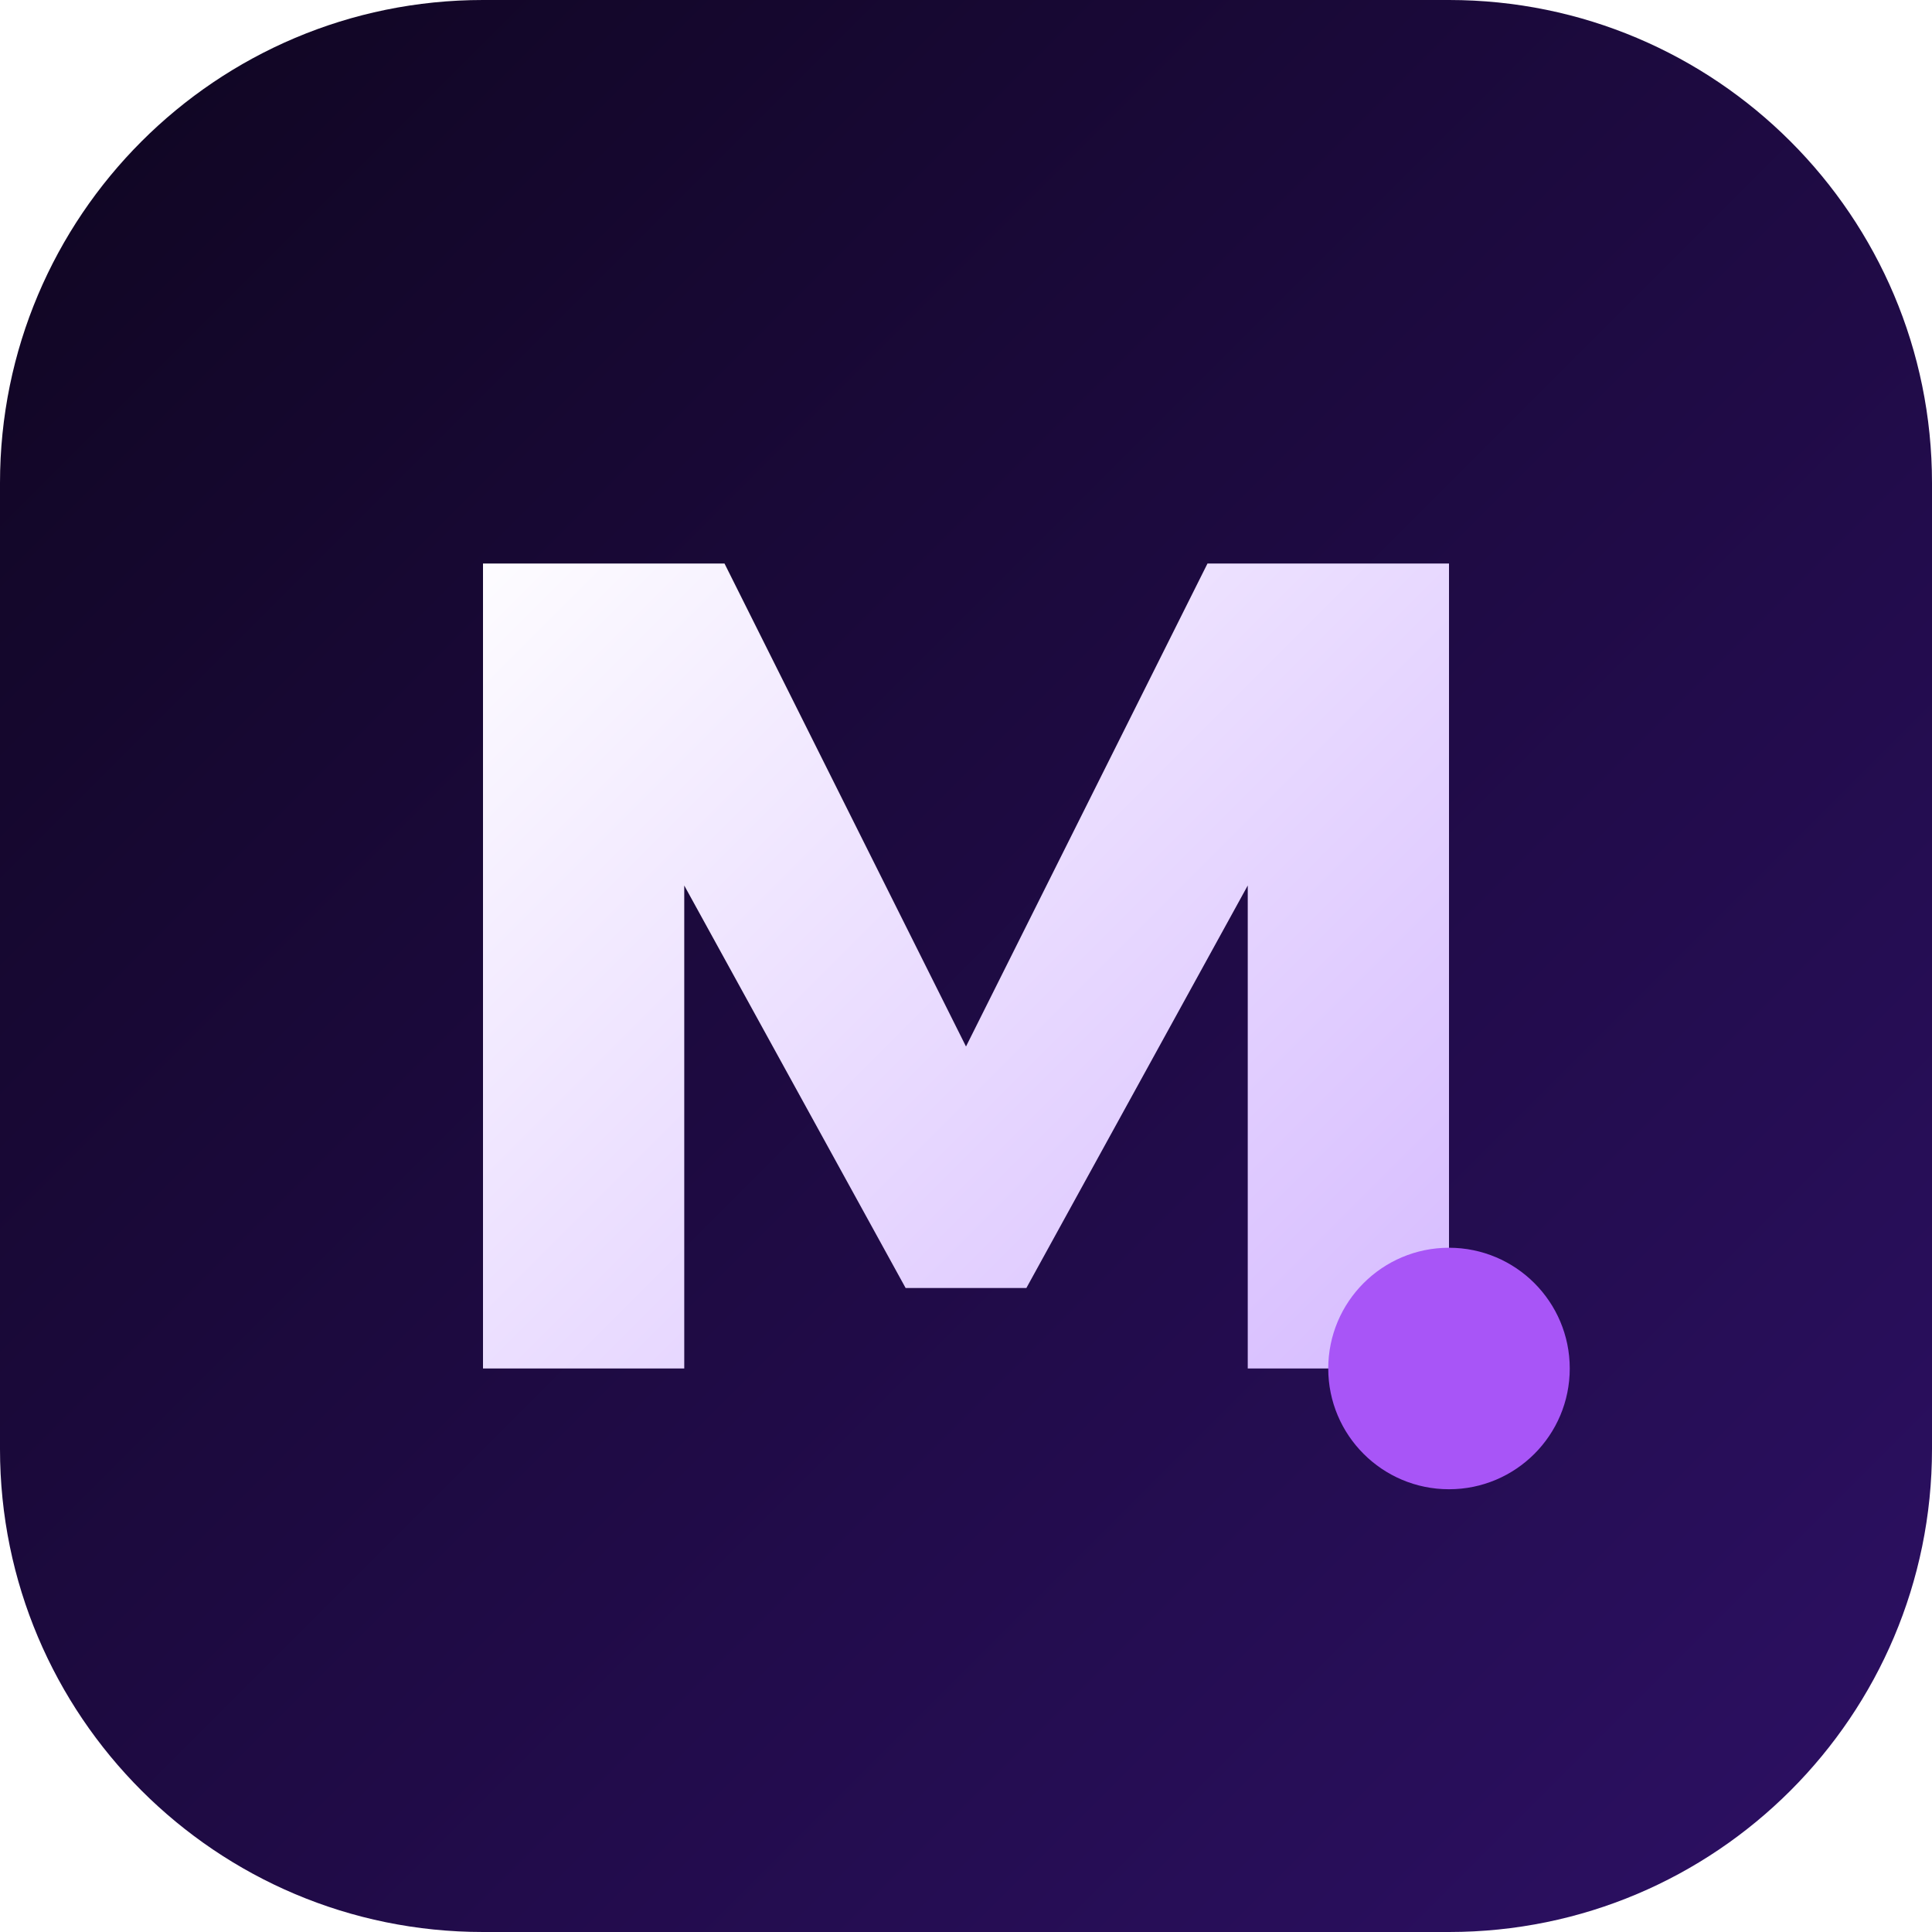
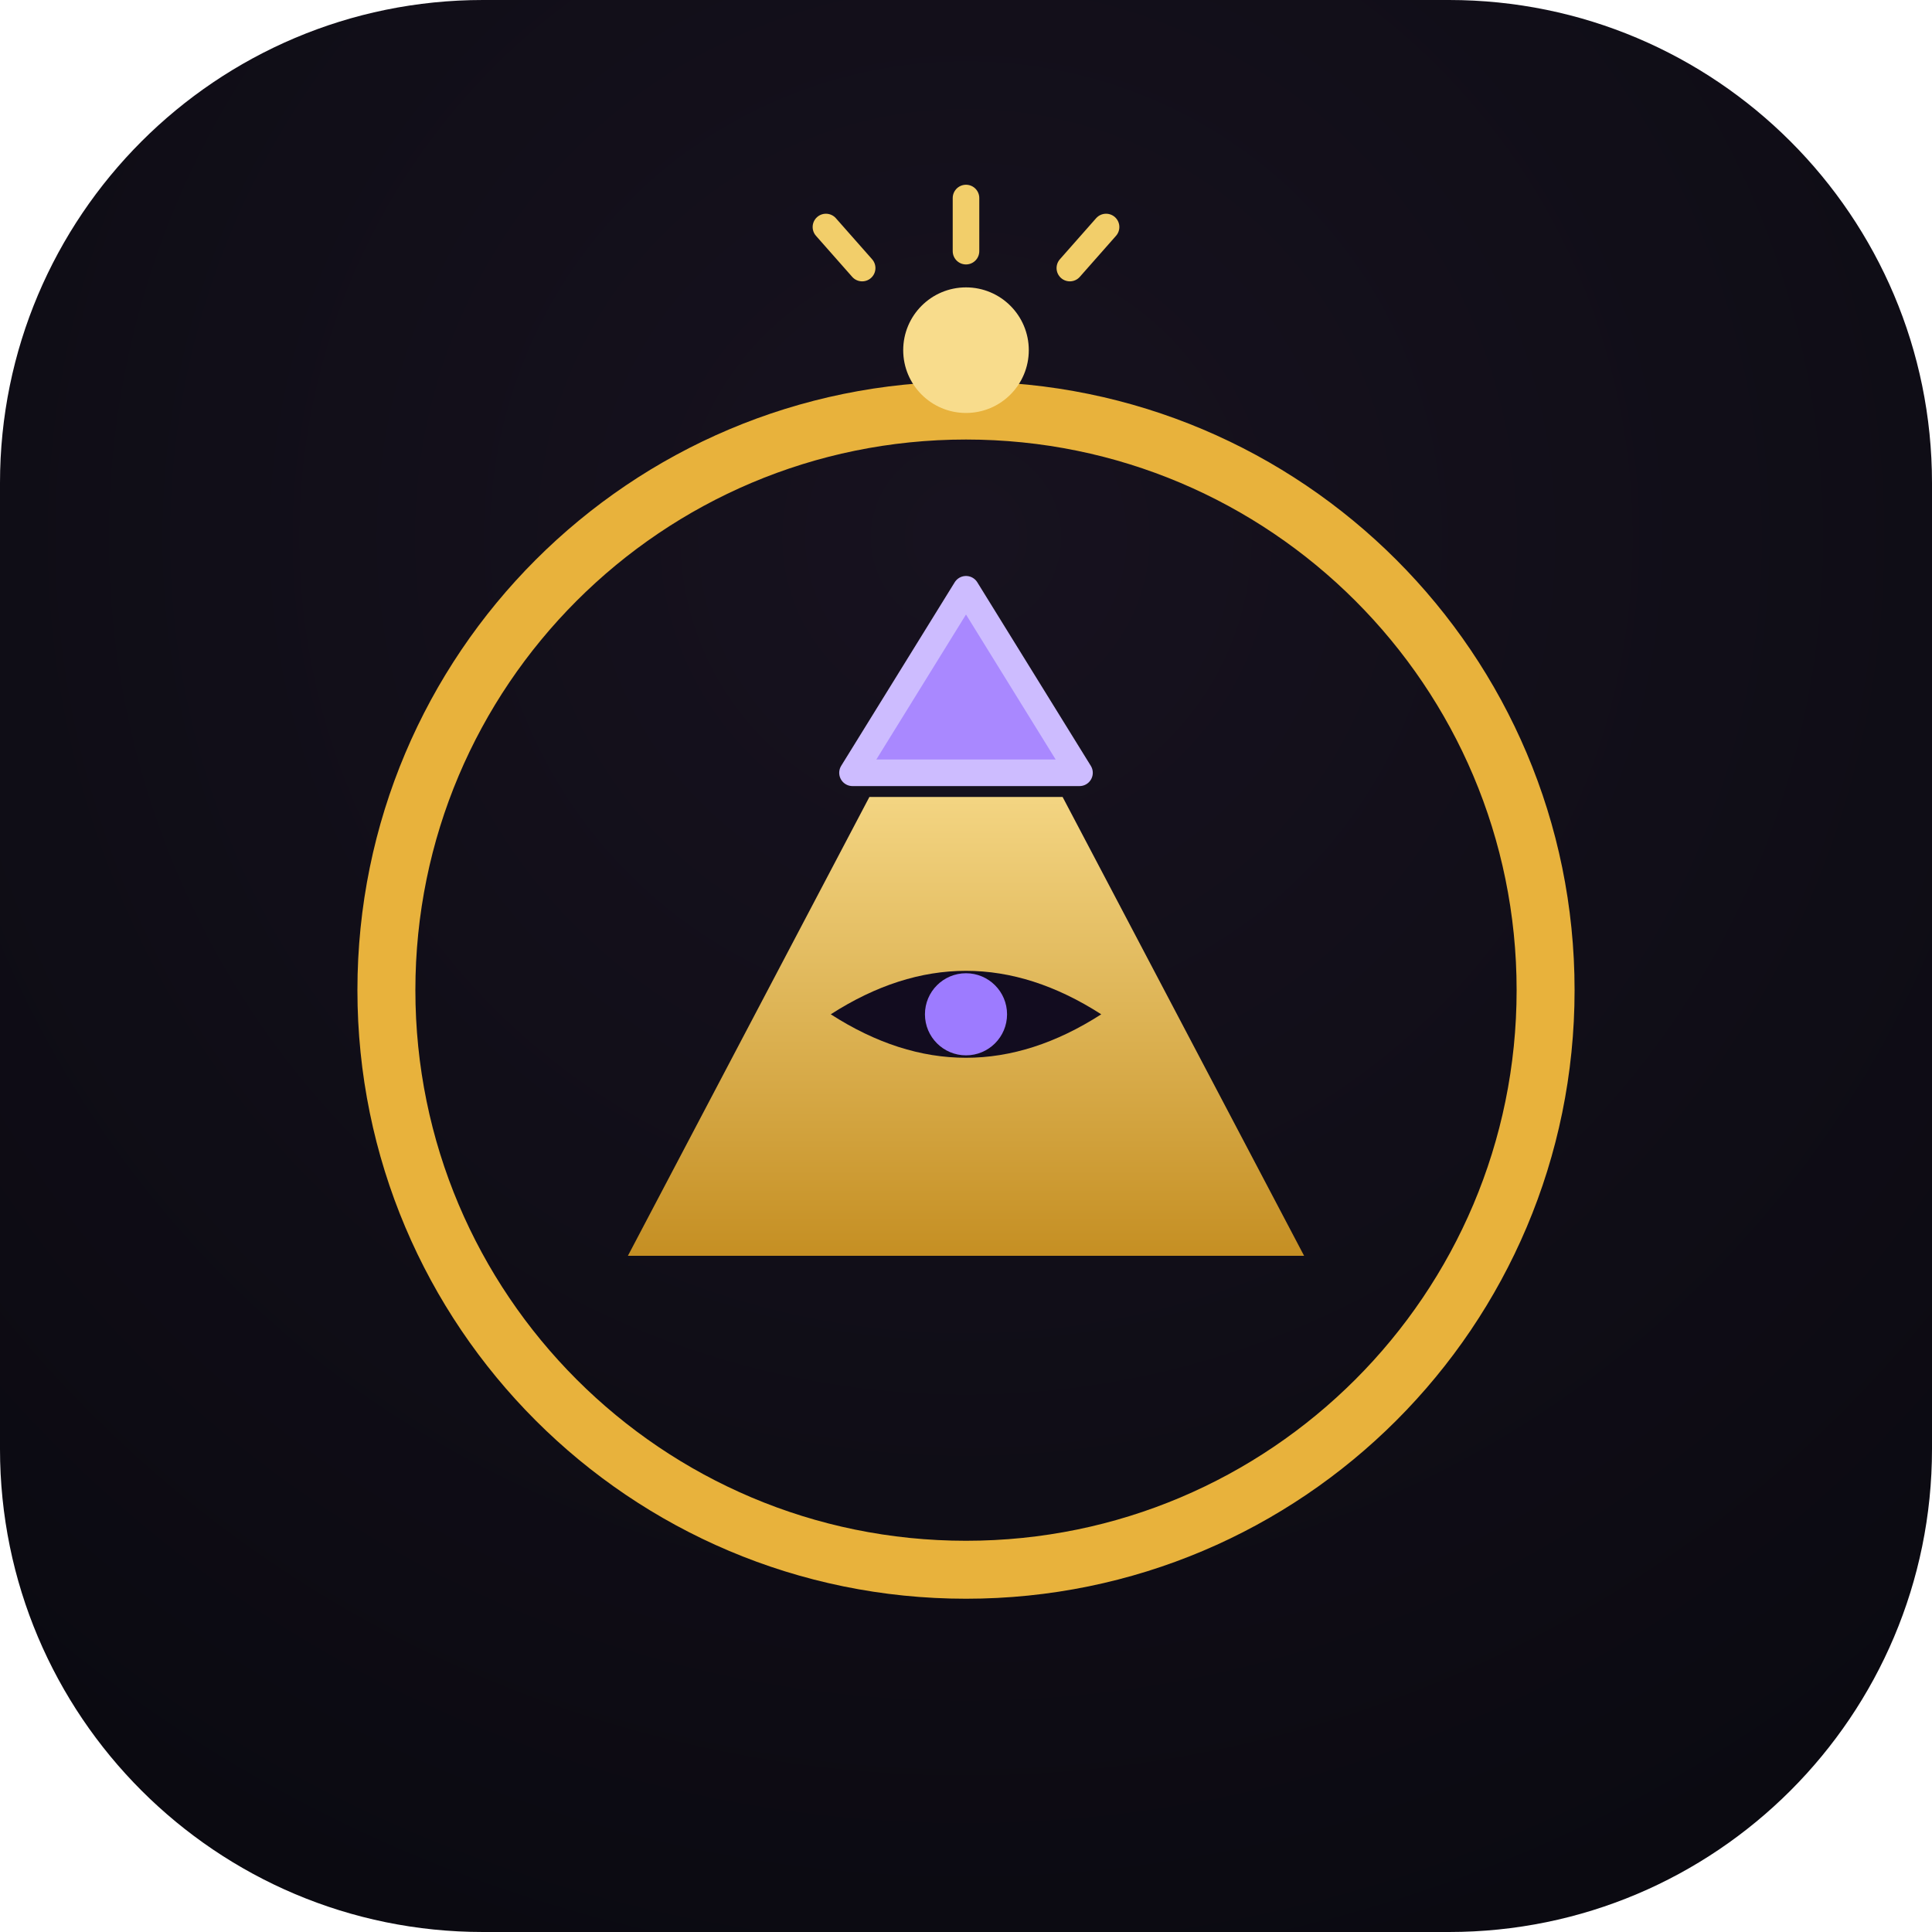
- <svg xmlns="http://www.w3.org/2000/svg" viewBox="0 0 48 48">
+ <svg xmlns="http://www.w3.org/2000/svg" width="80" height="80" viewBox="0 0 80 80" fill="none" aria-label="MaatWork">
  <defs>
-     <linearGradient id="bg" x1="0" y1="0" x2="48" y2="48" gradientUnits="userSpaceOnUse">
-       <stop offset="0" stop-color="#0f0520" />
-       <stop offset="1" stop-color="#2d1065" />
-     </linearGradient>
-     <linearGradient id="m" x1="12" y1="12" x2="36" y2="36" gradientUnits="userSpaceOnUse">
-       <stop offset="0" stop-color="#ffffff" />
-       <stop offset="1" stop-color="#d4b8ff" />
+     <radialGradient id="fv-bg" cx="50%" cy="28%" r="88%">
+       <stop offset="0" stop-color="#17121F" />
+       <stop offset="1" stop-color="#09090F" />
+     </radialGradient>
+     <linearGradient id="fv-pyr" x1="40" y1="31" x2="40" y2="52" gradientUnits="userSpaceOnUse">
+       <stop offset="0" stop-color="#F8DC8C" />
+       <stop offset="1" stop-color="#C58F23" />
    </linearGradient>
  </defs>
-   <rect width="48" height="48" rx="12" fill="url(#bg)" />
-   <path d="M12 14 L18 14 L24 26 L30 14 L36 14 L36 34 L31 34 L31 22 L25.5 32 L22.5 32 L17 22 L17 34 L12 34 Z" fill="url(#m)" />
-   <circle cx="36" cy="34" r="3" fill="#a855f7" />
+   <rect width="80" height="80" rx="20" fill="url(#fv-bg)" />
+   <circle cx="40" cy="41" r="24" fill="none" stroke="#E8B23C" stroke-width="2.4" />
+   <circle cx="40" cy="14.5" r="2.6" fill="#F8DC8C" />
+   <g stroke="#F2CE6A" stroke-width="1.1" stroke-linecap="round">
+     <path d="M40 10.4 L40 8.2" />
+     <path d="M44.3 11.1 L45.8 9.4" />
+     <path d="M35.7 11.1 L34.2 9.4" />
+   </g>
+   <path d="M36 33 L26 52 L54 52 L44 33 Z" fill="url(#fv-pyr)" />
+   <path d="M34.4 42 Q40 38.4 45.6 42 Q40 45.6 34.4 42 Z" fill="#120C1F" />
+   <circle cx="40" cy="42" r="1.7" fill="#9D7BFF" />
+   <path d="M40 24.4 L44.7 32 L35.3 32 Z" fill="#A988FF" stroke="#CDBCFF" stroke-width="1.1" stroke-linejoin="round" />
</svg>
